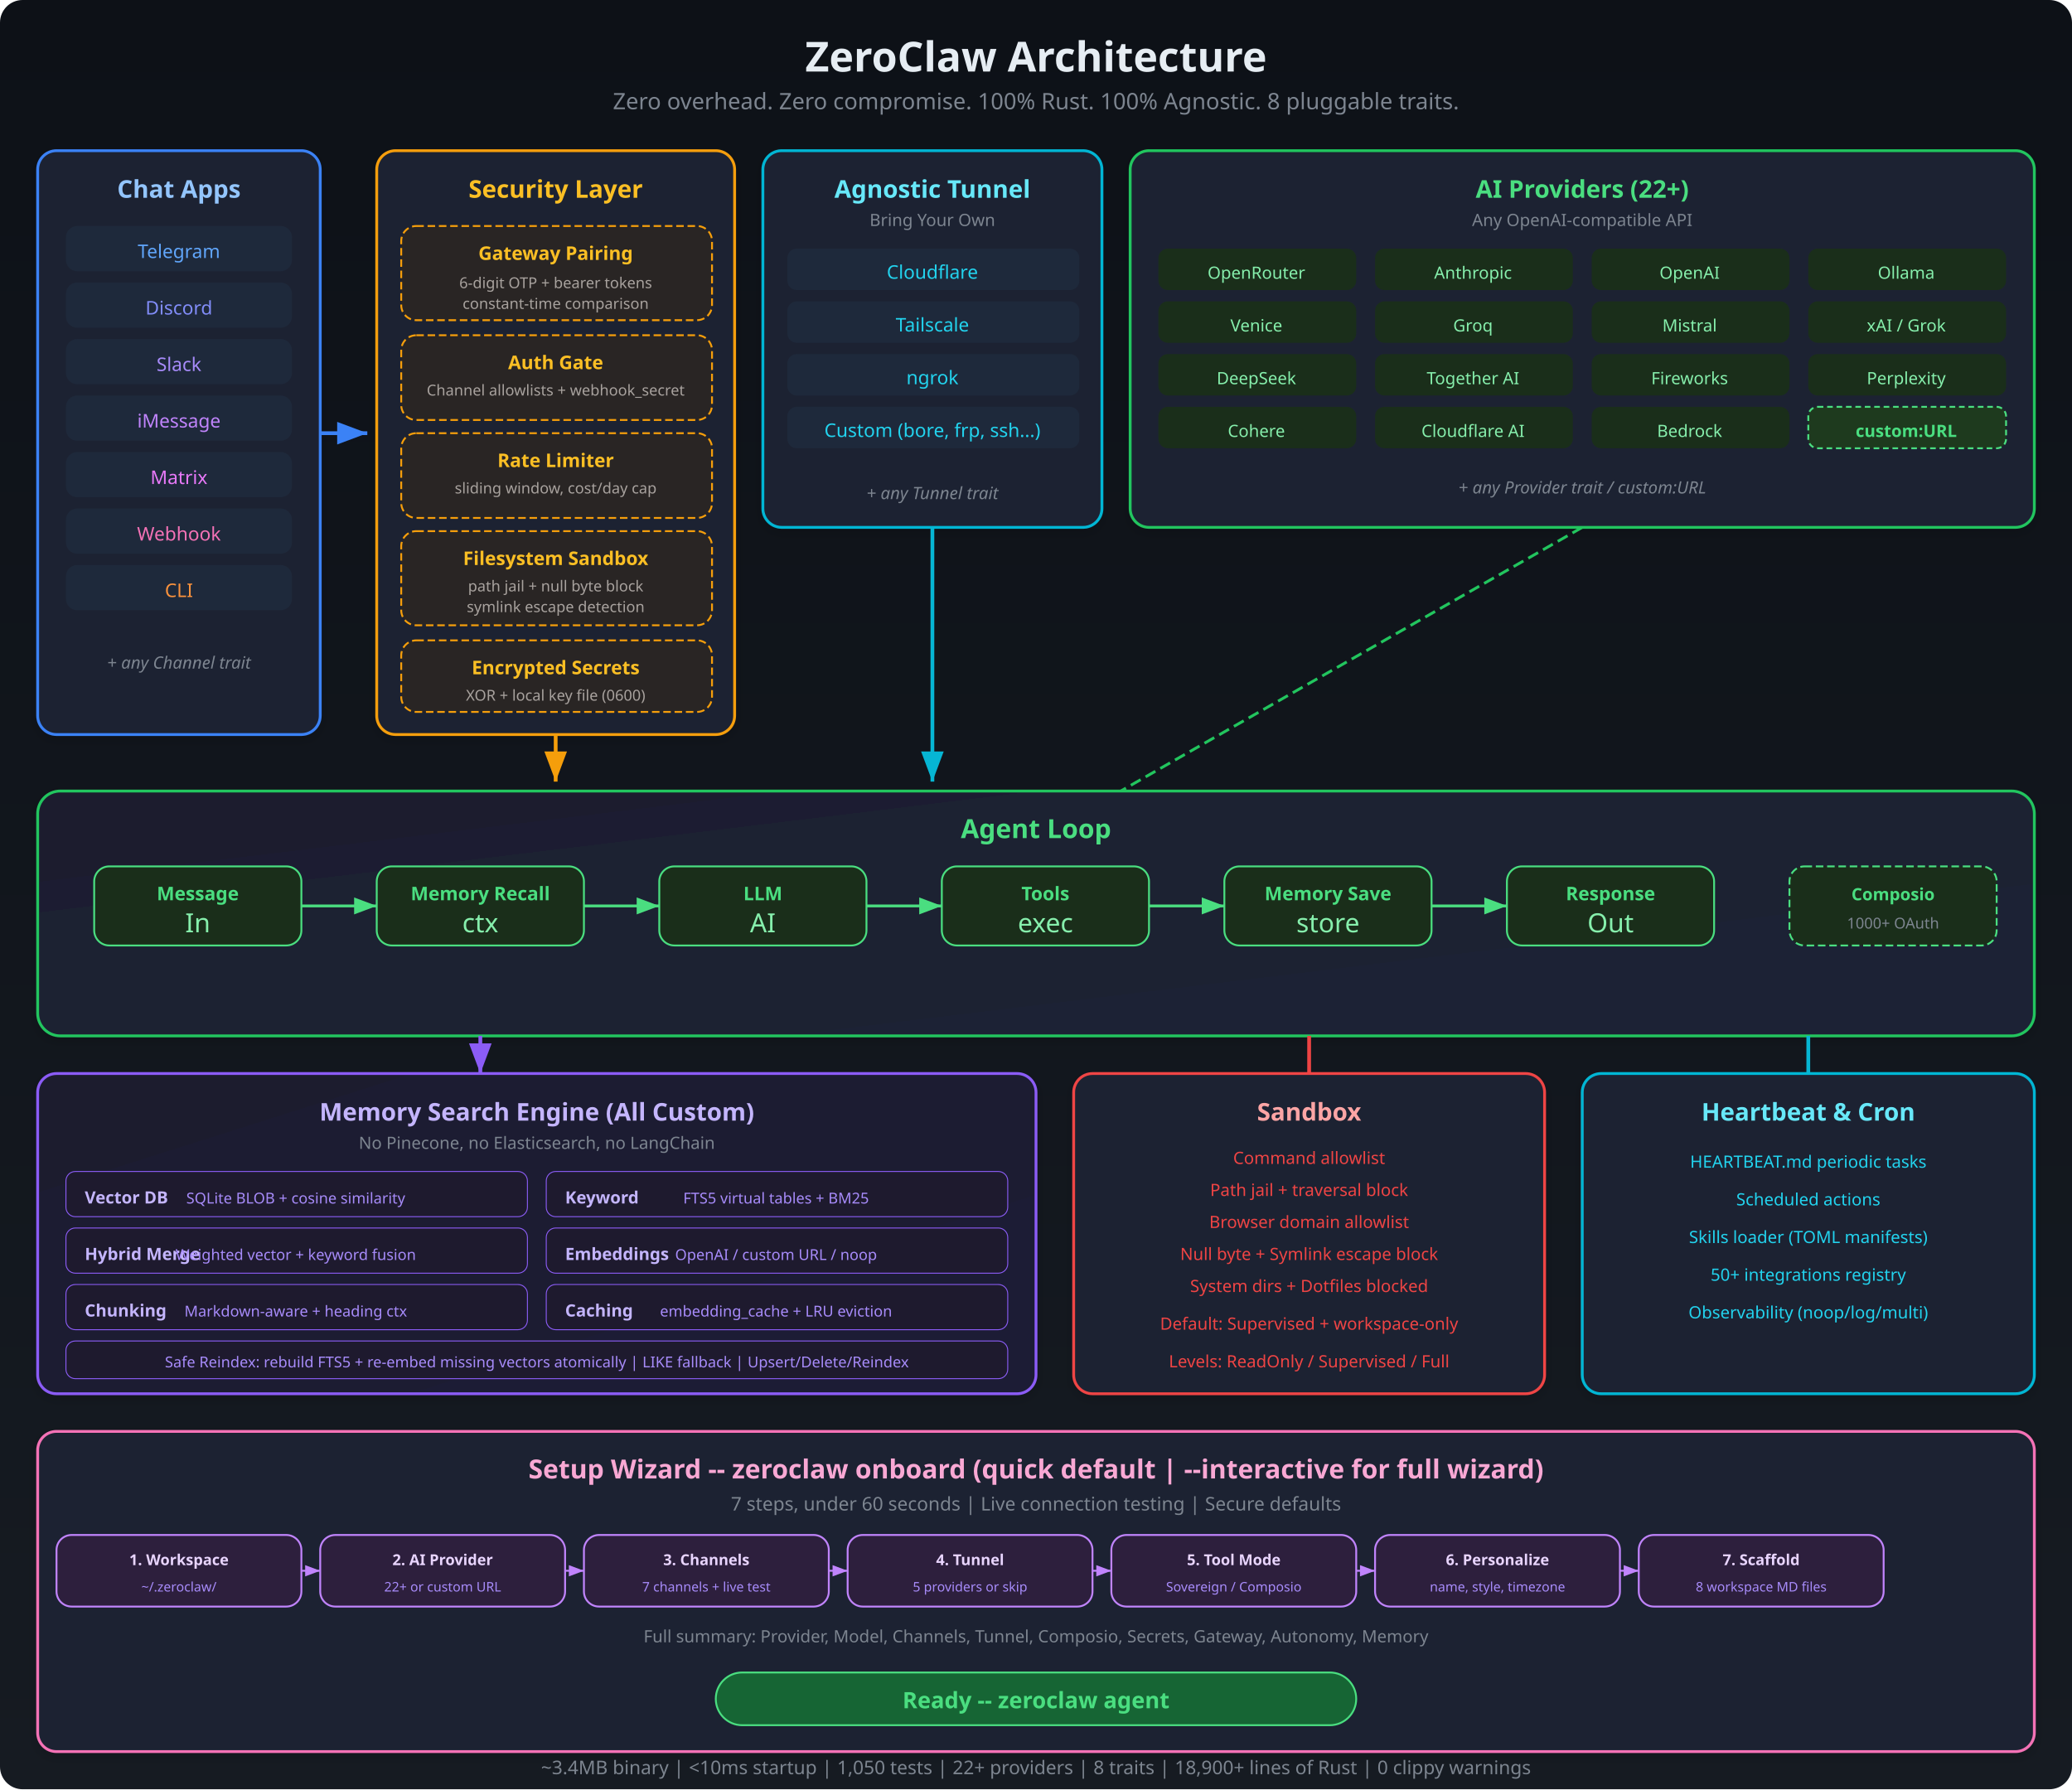
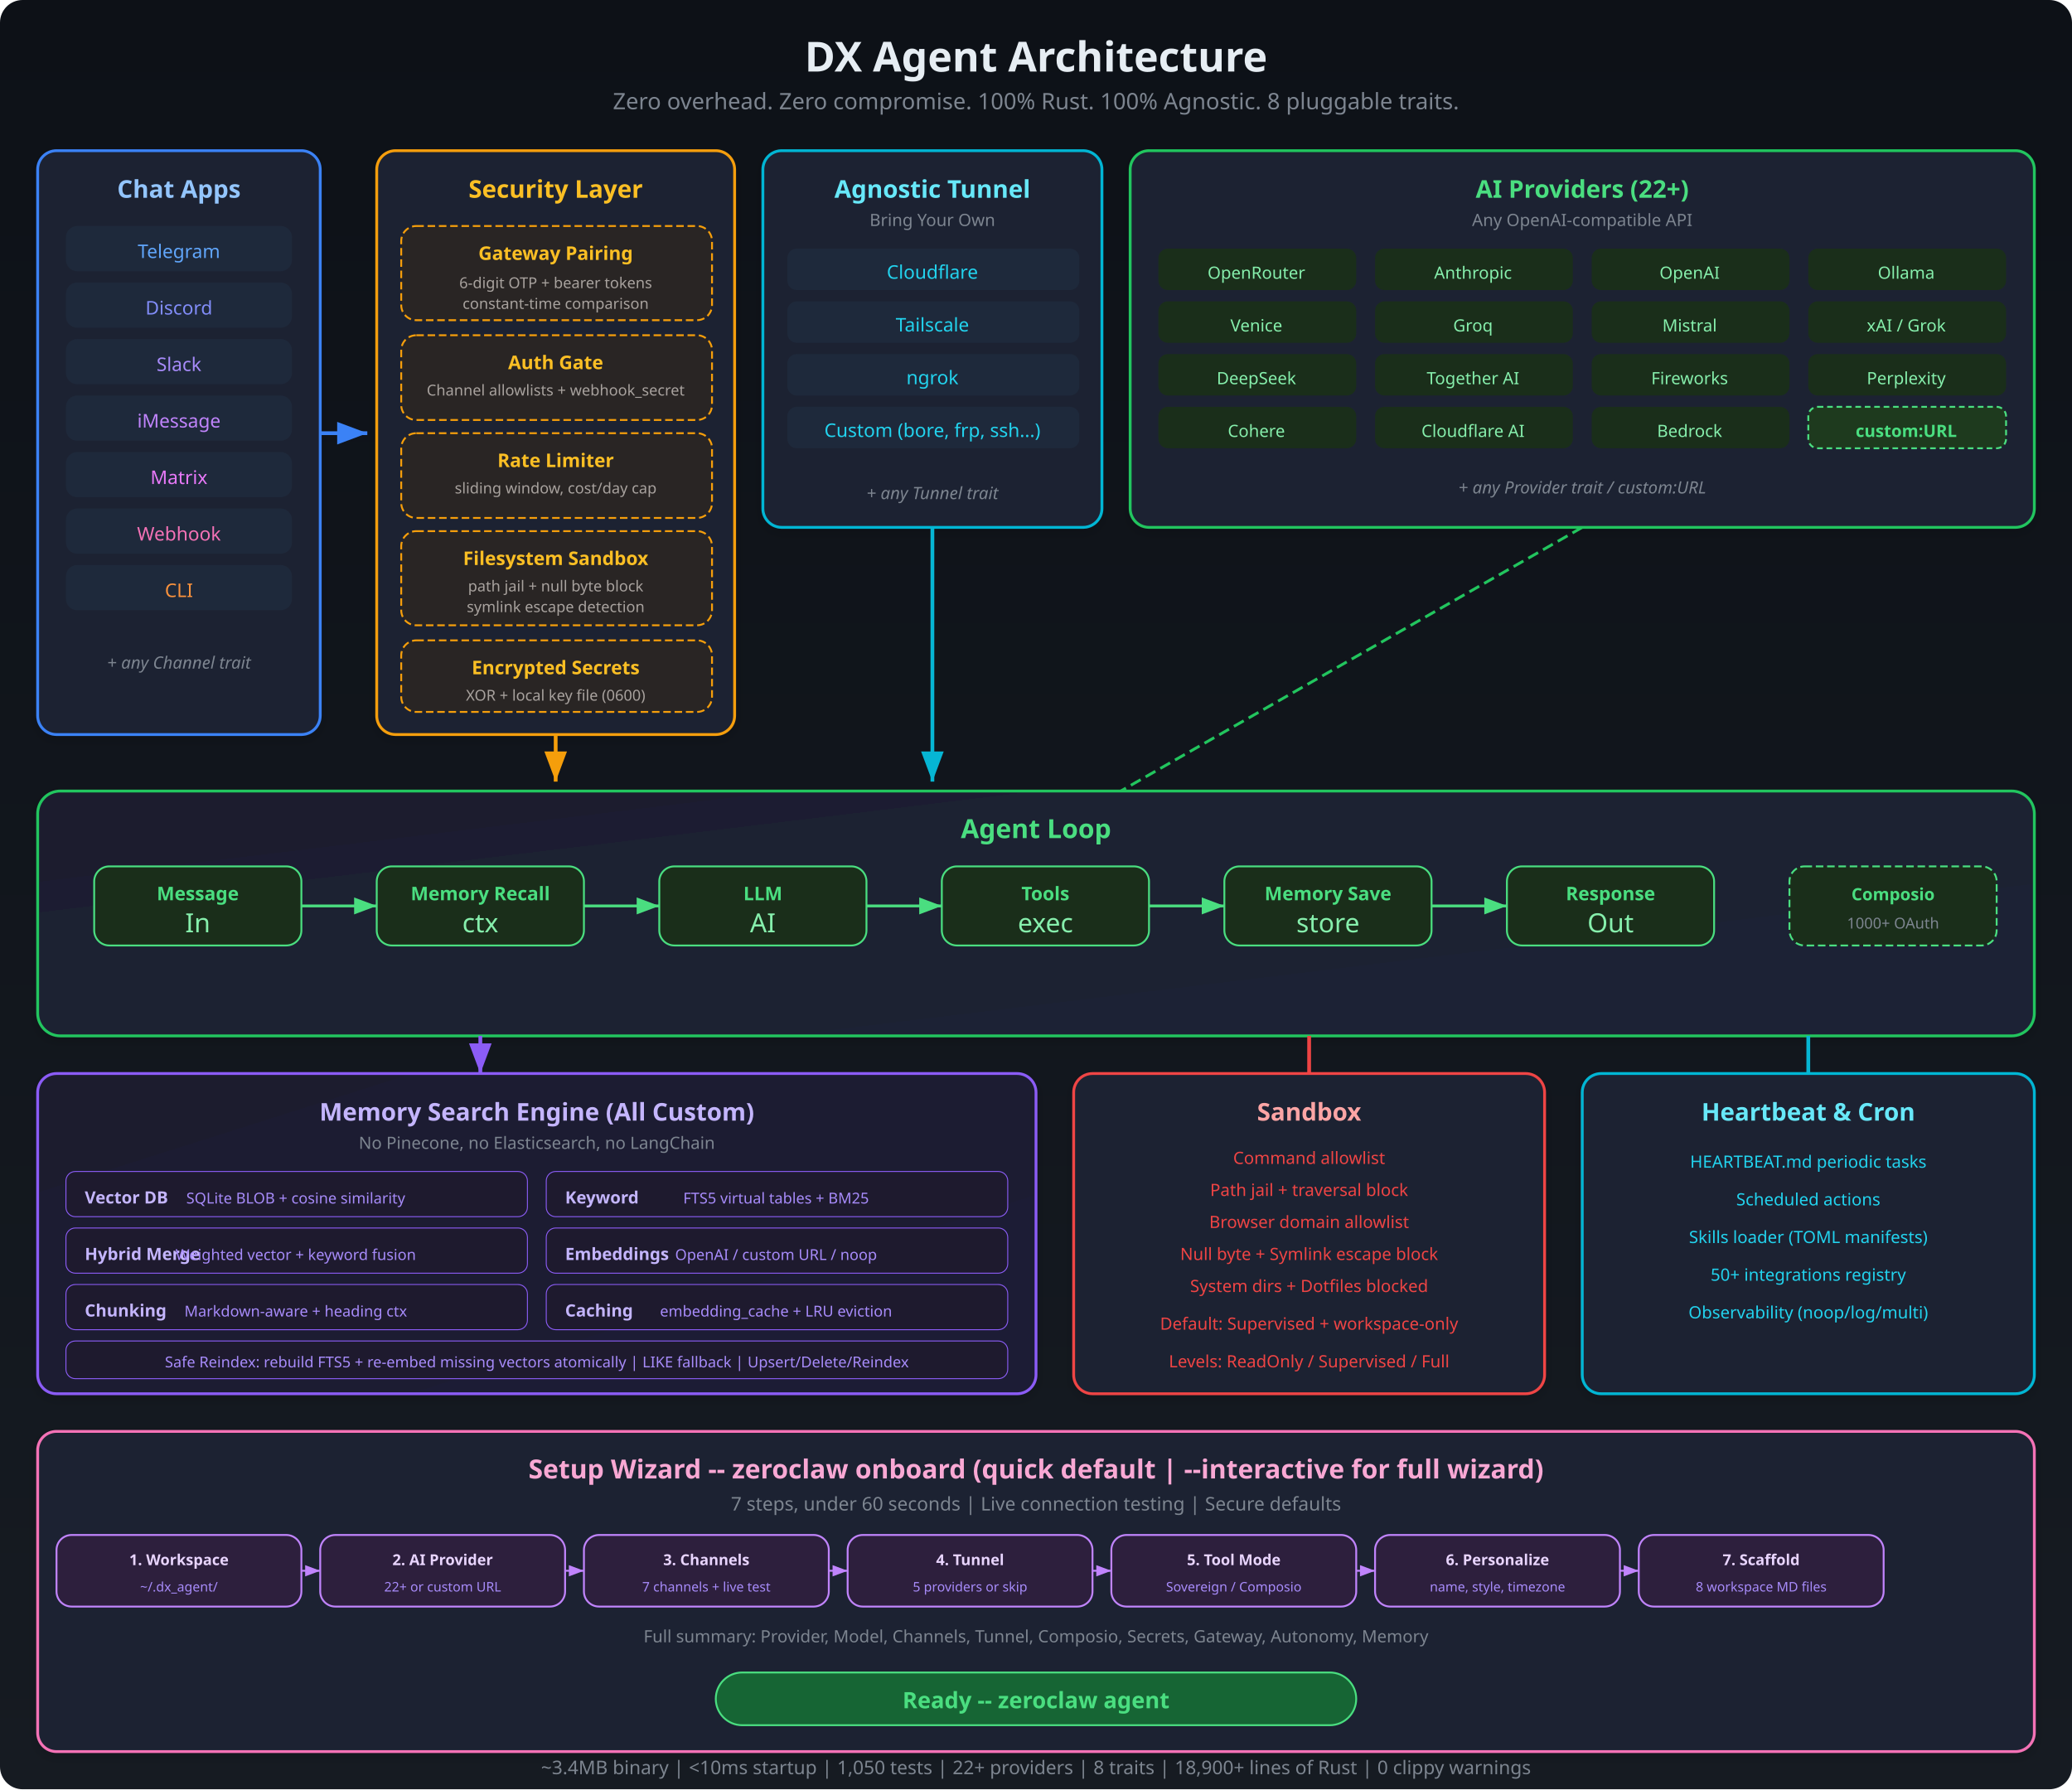
<svg xmlns="http://www.w3.org/2000/svg" viewBox="0 0 1100 950" font-family="'Segoe UI', system-ui, -apple-system, sans-serif">
  <defs>
    <filter id="shadow" x="-4%" y="-4%" width="108%" height="108%">
      <feDropShadow dx="0" dy="2" stdDeviation="3" flood-opacity="0.15" />
    </filter>
    <linearGradient id="bgGrad" x1="0" y1="0" x2="0" y2="1">
      <stop offset="0%" stop-color="#0d1117" />
      <stop offset="100%" stop-color="#161b22" />
    </linearGradient>
    <linearGradient id="agentGrad" x1="0" y1="0" x2="1" y2="1">
      <stop offset="0%" stop-color="#1a1e2e" />
      <stop offset="100%" stop-color="#1e2436" />
    </linearGradient>
    <linearGradient id="memGrad" x1="0" y1="0" x2="1" y2="1">
      <stop offset="0%" stop-color="#1a1a2e" />
      <stop offset="100%" stop-color="#1e1e36" />
    </linearGradient>
    <marker id="arrowBlue" markerWidth="8" markerHeight="6" refX="8" refY="3" orient="auto">
      <path d="M0,0 L8,3 L0,6" fill="#3b82f6" />
    </marker>
    <marker id="arrowAmber" markerWidth="8" markerHeight="6" refX="8" refY="3" orient="auto">
      <path d="M0,0 L8,3 L0,6" fill="#f59e0b" />
    </marker>
    <marker id="arrowGreen" markerWidth="8" markerHeight="6" refX="8" refY="3" orient="auto">
      <path d="M0,0 L8,3 L0,6" fill="#4ade80" />
    </marker>
    <marker id="arrowCyan" markerWidth="8" markerHeight="6" refX="8" refY="3" orient="auto">
      <path d="M0,0 L8,3 L0,6" fill="#06b6d4" />
    </marker>
    <marker id="arrowPurple" markerWidth="8" markerHeight="6" refX="8" refY="3" orient="auto">
      <path d="M0,0 L8,3 L0,6" fill="#c084fc" />
    </marker>
    <marker id="arrowViolet" markerWidth="8" markerHeight="6" refX="8" refY="3" orient="auto">
      <path d="M0,0 L8,3 L0,6" fill="#8b5cf6" />
    </marker>
  </defs>
  <rect width="1100" height="950" rx="12" fill="url(#bgGrad)" />
-   <text x="550" y="38" text-anchor="middle" fill="#e6edf3" font-size="22" font-weight="700">ZeroClaw Architecture</text>
+   <text x="550" y="38" text-anchor="middle" fill="#e6edf3" font-size="22" font-weight="700">DX Agent Architecture</text>
  <text x="550" y="58" text-anchor="middle" fill="#7d8590" font-size="12">Zero overhead. Zero compromise. 100% Rust. 100% Agnostic. 8 pluggable traits.</text>
  <rect x="20" y="80" width="150" height="310" rx="10" fill="#1c2333" stroke="#3b82f6" stroke-width="1.5" filter="url(#shadow)" />
  <text x="95" y="105" text-anchor="middle" fill="#93c5fd" font-size="13" font-weight="600">Chat Apps</text>
  <rect x="35" y="120" width="120" height="24" rx="6" fill="#1e293b" />
  <text x="95" y="137" text-anchor="middle" fill="#60a5fa" font-size="10">Telegram</text>
  <rect x="35" y="150" width="120" height="24" rx="6" fill="#1e293b" />
  <text x="95" y="167" text-anchor="middle" fill="#818cf8" font-size="10">Discord</text>
  <rect x="35" y="180" width="120" height="24" rx="6" fill="#1e293b" />
  <text x="95" y="197" text-anchor="middle" fill="#a78bfa" font-size="10">Slack</text>
  <rect x="35" y="210" width="120" height="24" rx="6" fill="#1e293b" />
  <text x="95" y="227" text-anchor="middle" fill="#c084fc" font-size="10">iMessage</text>
  <rect x="35" y="240" width="120" height="24" rx="6" fill="#1e293b" />
  <text x="95" y="257" text-anchor="middle" fill="#e879f9" font-size="10">Matrix</text>
  <rect x="35" y="270" width="120" height="24" rx="6" fill="#1e293b" />
  <text x="95" y="287" text-anchor="middle" fill="#f472b6" font-size="10">Webhook</text>
  <rect x="35" y="300" width="120" height="24" rx="6" fill="#1e293b" />
  <text x="95" y="317" text-anchor="middle" fill="#fb923c" font-size="10">CLI</text>
  <text x="95" y="355" text-anchor="middle" fill="#7d8590" font-size="9" font-style="italic">+ any Channel trait</text>
  <line x1="170" y1="230" x2="195" y2="230" stroke="#3b82f6" stroke-width="2" marker-end="url(#arrowBlue)" />
  <rect x="200" y="80" width="190" height="310" rx="10" fill="#1c2333" stroke="#f59e0b" stroke-width="1.5" filter="url(#shadow)" />
  <text x="295" y="105" text-anchor="middle" fill="#fbbf24" font-size="13" font-weight="600">Security Layer</text>
  <rect x="213" y="120" width="165" height="50" rx="8" fill="#292524" stroke="#f59e0b" stroke-width="1" stroke-dasharray="4,2" />
  <text x="295" y="138" text-anchor="middle" fill="#fbbf24" font-size="10" font-weight="600">Gateway Pairing</text>
  <text x="295" y="153" text-anchor="middle" fill="#a8a29e" font-size="8">6-digit OTP + bearer tokens</text>
  <text x="295" y="164" text-anchor="middle" fill="#a8a29e" font-size="8">constant-time comparison</text>
  <rect x="213" y="178" width="165" height="45" rx="8" fill="#292524" stroke="#f59e0b" stroke-width="1" stroke-dasharray="4,2" />
  <text x="295" y="196" text-anchor="middle" fill="#fbbf24" font-size="10" font-weight="600">Auth Gate</text>
  <text x="295" y="210" text-anchor="middle" fill="#a8a29e" font-size="8">Channel allowlists + webhook_secret</text>
  <rect x="213" y="230" width="165" height="45" rx="8" fill="#292524" stroke="#f59e0b" stroke-width="1" stroke-dasharray="4,2" />
  <text x="295" y="248" text-anchor="middle" fill="#fbbf24" font-size="10" font-weight="600">Rate Limiter</text>
  <text x="295" y="262" text-anchor="middle" fill="#a8a29e" font-size="8">sliding window, cost/day cap</text>
  <rect x="213" y="282" width="165" height="50" rx="8" fill="#292524" stroke="#f59e0b" stroke-width="1" stroke-dasharray="4,2" />
  <text x="295" y="300" text-anchor="middle" fill="#fbbf24" font-size="10" font-weight="600">Filesystem Sandbox</text>
  <text x="295" y="314" text-anchor="middle" fill="#a8a29e" font-size="8">path jail + null byte block</text>
  <text x="295" y="325" text-anchor="middle" fill="#a8a29e" font-size="8">symlink escape detection</text>
  <rect x="213" y="340" width="165" height="38" rx="8" fill="#292524" stroke="#f59e0b" stroke-width="1" stroke-dasharray="4,2" />
  <text x="295" y="358" text-anchor="middle" fill="#fbbf24" font-size="10" font-weight="600">Encrypted Secrets</text>
  <text x="295" y="372" text-anchor="middle" fill="#a8a29e" font-size="8">XOR + local key file (0600)</text>
  <line x1="295" y1="390" x2="295" y2="415" stroke="#f59e0b" stroke-width="2" marker-end="url(#arrowAmber)" />
  <rect x="405" y="80" width="180" height="200" rx="10" fill="#1c2333" stroke="#06b6d4" stroke-width="1.5" filter="url(#shadow)" />
  <text x="495" y="105" text-anchor="middle" fill="#67e8f9" font-size="13" font-weight="600">Agnostic Tunnel</text>
  <text x="495" y="120" text-anchor="middle" fill="#7d8590" font-size="9">Bring Your Own</text>
  <rect x="418" y="132" width="155" height="22" rx="5" fill="#1e293b" />
  <text x="495" y="148" text-anchor="middle" fill="#22d3ee" font-size="10">Cloudflare</text>
  <rect x="418" y="160" width="155" height="22" rx="5" fill="#1e293b" />
  <text x="495" y="176" text-anchor="middle" fill="#22d3ee" font-size="10">Tailscale</text>
  <rect x="418" y="188" width="155" height="22" rx="5" fill="#1e293b" />
  <text x="495" y="204" text-anchor="middle" fill="#22d3ee" font-size="10">ngrok</text>
  <rect x="418" y="216" width="155" height="22" rx="5" fill="#1e293b" />
  <text x="495" y="232" text-anchor="middle" fill="#22d3ee" font-size="10">Custom (bore, frp, ssh...)</text>
  <text x="495" y="265" text-anchor="middle" fill="#7d8590" font-size="9" font-style="italic">+ any Tunnel trait</text>
  <line x1="495" y1="280" x2="495" y2="415" stroke="#06b6d4" stroke-width="2" marker-end="url(#arrowCyan)" />
  <rect x="600" y="80" width="480" height="200" rx="10" fill="#1c2333" stroke="#22c55e" stroke-width="1.5" filter="url(#shadow)" />
  <text x="840" y="105" text-anchor="middle" fill="#4ade80" font-size="13" font-weight="600">AI Providers (22+)</text>
  <text x="840" y="120" text-anchor="middle" fill="#7d8590" font-size="9">Any OpenAI-compatible API</text>
  <rect x="615" y="132" width="105" height="22" rx="5" fill="#1a2e1a" />
  <text x="667" y="148" text-anchor="middle" fill="#86efac" font-size="9">OpenRouter</text>
  <rect x="730" y="132" width="105" height="22" rx="5" fill="#1a2e1a" />
  <text x="782" y="148" text-anchor="middle" fill="#86efac" font-size="9">Anthropic</text>
  <rect x="845" y="132" width="105" height="22" rx="5" fill="#1a2e1a" />
  <text x="897" y="148" text-anchor="middle" fill="#86efac" font-size="9">OpenAI</text>
  <rect x="960" y="132" width="105" height="22" rx="5" fill="#1a2e1a" />
  <text x="1012" y="148" text-anchor="middle" fill="#86efac" font-size="9">Ollama</text>
  <rect x="615" y="160" width="105" height="22" rx="5" fill="#1a2e1a" />
  <text x="667" y="176" text-anchor="middle" fill="#86efac" font-size="9">Venice</text>
  <rect x="730" y="160" width="105" height="22" rx="5" fill="#1a2e1a" />
  <text x="782" y="176" text-anchor="middle" fill="#86efac" font-size="9">Groq</text>
  <rect x="845" y="160" width="105" height="22" rx="5" fill="#1a2e1a" />
  <text x="897" y="176" text-anchor="middle" fill="#86efac" font-size="9">Mistral</text>
  <rect x="960" y="160" width="105" height="22" rx="5" fill="#1a2e1a" />
  <text x="1012" y="176" text-anchor="middle" fill="#86efac" font-size="9">xAI / Grok</text>
  <rect x="615" y="188" width="105" height="22" rx="5" fill="#1a2e1a" />
  <text x="667" y="204" text-anchor="middle" fill="#86efac" font-size="9">DeepSeek</text>
  <rect x="730" y="188" width="105" height="22" rx="5" fill="#1a2e1a" />
  <text x="782" y="204" text-anchor="middle" fill="#86efac" font-size="9">Together AI</text>
  <rect x="845" y="188" width="105" height="22" rx="5" fill="#1a2e1a" />
  <text x="897" y="204" text-anchor="middle" fill="#86efac" font-size="9">Fireworks</text>
  <rect x="960" y="188" width="105" height="22" rx="5" fill="#1a2e1a" />
  <text x="1012" y="204" text-anchor="middle" fill="#86efac" font-size="9">Perplexity</text>
  <rect x="615" y="216" width="105" height="22" rx="5" fill="#1a2e1a" />
  <text x="667" y="232" text-anchor="middle" fill="#86efac" font-size="9">Cohere</text>
  <rect x="730" y="216" width="105" height="22" rx="5" fill="#1a2e1a" />
  <text x="782" y="232" text-anchor="middle" fill="#86efac" font-size="9">Cloudflare AI</text>
  <rect x="845" y="216" width="105" height="22" rx="5" fill="#1a2e1a" />
  <text x="897" y="232" text-anchor="middle" fill="#86efac" font-size="9">Bedrock</text>
  <rect x="960" y="216" width="105" height="22" rx="5" fill="#1e3a1e" stroke="#4ade80" stroke-width="1" stroke-dasharray="3,2" />
  <text x="1012" y="232" text-anchor="middle" fill="#4ade80" font-size="9" font-weight="600">custom:URL</text>
  <text x="840" y="262" text-anchor="middle" fill="#7d8590" font-size="9" font-style="italic">+ any Provider trait / custom:URL</text>
  <line x1="840" y1="280" x2="560" y2="440" stroke="#22c55e" stroke-width="1.5" stroke-dasharray="6,3" marker-end="url(#arrowGreen)" />
  <rect x="20" y="420" width="1060" height="130" rx="12" fill="url(#agentGrad)" stroke="#22c55e" stroke-width="1.5" filter="url(#shadow)" />
  <text x="550" y="445" text-anchor="middle" fill="#4ade80" font-size="14" font-weight="700">Agent Loop</text>
  <rect x="50" y="460" width="110" height="42" rx="8" fill="#1a2e1a" stroke="#4ade80" stroke-width="1" />
  <text x="105" y="478" text-anchor="middle" fill="#4ade80" font-size="10" font-weight="600">Message</text>
  <text x="105" y="495" text-anchor="middle" fill="#86efac" font-size="14">In</text>
  <rect x="200" y="460" width="110" height="42" rx="8" fill="#1a2e1a" stroke="#4ade80" stroke-width="1" />
  <text x="255" y="478" text-anchor="middle" fill="#4ade80" font-size="10" font-weight="600">Memory Recall</text>
  <text x="255" y="495" text-anchor="middle" fill="#86efac" font-size="14">ctx</text>
  <rect x="350" y="460" width="110" height="42" rx="8" fill="#1a2e1a" stroke="#4ade80" stroke-width="1" />
  <text x="405" y="478" text-anchor="middle" fill="#4ade80" font-size="10" font-weight="600">LLM</text>
  <text x="405" y="495" text-anchor="middle" fill="#86efac" font-size="14">AI</text>
  <rect x="500" y="460" width="110" height="42" rx="8" fill="#1a2e1a" stroke="#4ade80" stroke-width="1" />
  <text x="555" y="478" text-anchor="middle" fill="#4ade80" font-size="10" font-weight="600">Tools</text>
  <text x="555" y="495" text-anchor="middle" fill="#86efac" font-size="14">exec</text>
  <rect x="650" y="460" width="110" height="42" rx="8" fill="#1a2e1a" stroke="#4ade80" stroke-width="1" />
  <text x="705" y="478" text-anchor="middle" fill="#4ade80" font-size="10" font-weight="600">Memory Save</text>
  <text x="705" y="495" text-anchor="middle" fill="#86efac" font-size="14">store</text>
  <rect x="800" y="460" width="110" height="42" rx="8" fill="#1a2e1a" stroke="#4ade80" stroke-width="1" />
  <text x="855" y="478" text-anchor="middle" fill="#4ade80" font-size="10" font-weight="600">Response</text>
  <text x="855" y="495" text-anchor="middle" fill="#86efac" font-size="14">Out</text>
  <rect x="950" y="460" width="110" height="42" rx="8" fill="#1a2e1a" stroke="#4ade80" stroke-width="1" stroke-dasharray="4,2" />
  <text x="1005" y="478" text-anchor="middle" fill="#4ade80" font-size="9" font-weight="600">Composio</text>
  <text x="1005" y="493" text-anchor="middle" fill="#7d8590" font-size="8">1000+ OAuth</text>
  <line x1="160" y1="481" x2="200" y2="481" stroke="#4ade80" stroke-width="1.5" marker-end="url(#arrowGreen)" />
  <line x1="310" y1="481" x2="350" y2="481" stroke="#4ade80" stroke-width="1.5" marker-end="url(#arrowGreen)" />
  <line x1="460" y1="481" x2="500" y2="481" stroke="#4ade80" stroke-width="1.5" marker-end="url(#arrowGreen)" />
  <line x1="610" y1="481" x2="650" y2="481" stroke="#4ade80" stroke-width="1.5" marker-end="url(#arrowGreen)" />
  <line x1="760" y1="481" x2="800" y2="481" stroke="#4ade80" stroke-width="1.5" marker-end="url(#arrowGreen)" />
  <rect x="20" y="570" width="530" height="170" rx="10" fill="url(#memGrad)" stroke="#8b5cf6" stroke-width="1.5" filter="url(#shadow)" />
  <text x="285" y="595" text-anchor="middle" fill="#c4b5fd" font-size="13" font-weight="700">Memory Search Engine (All Custom)</text>
  <text x="285" y="610" text-anchor="middle" fill="#7d8590" font-size="9">No Pinecone, no Elasticsearch, no LangChain</text>
  <rect x="35" y="622" width="245" height="24" rx="5" fill="#1e1a2e" stroke="#8b5cf6" stroke-width="0.5" />
  <text x="45" y="639" fill="#c4b5fd" font-size="9" font-weight="600">Vector DB</text>
  <text x="157" y="639" text-anchor="middle" fill="#a78bfa" font-size="8">SQLite BLOB + cosine similarity</text>
  <rect x="290" y="622" width="245" height="24" rx="5" fill="#1e1a2e" stroke="#8b5cf6" stroke-width="0.5" />
  <text x="300" y="639" fill="#c4b5fd" font-size="9" font-weight="600">Keyword</text>
  <text x="412" y="639" text-anchor="middle" fill="#a78bfa" font-size="8">FTS5 virtual tables + BM25</text>
  <rect x="35" y="652" width="245" height="24" rx="5" fill="#1e1a2e" stroke="#8b5cf6" stroke-width="0.5" />
  <text x="45" y="669" fill="#c4b5fd" font-size="9" font-weight="600">Hybrid Merge</text>
  <text x="157" y="669" text-anchor="middle" fill="#a78bfa" font-size="8">Weighted vector + keyword fusion</text>
  <rect x="290" y="652" width="245" height="24" rx="5" fill="#1e1a2e" stroke="#8b5cf6" stroke-width="0.5" />
  <text x="300" y="669" fill="#c4b5fd" font-size="9" font-weight="600">Embeddings</text>
  <text x="412" y="669" text-anchor="middle" fill="#a78bfa" font-size="8">OpenAI / custom URL / noop</text>
  <rect x="35" y="682" width="245" height="24" rx="5" fill="#1e1a2e" stroke="#8b5cf6" stroke-width="0.5" />
  <text x="45" y="699" fill="#c4b5fd" font-size="9" font-weight="600">Chunking</text>
  <text x="157" y="699" text-anchor="middle" fill="#a78bfa" font-size="8">Markdown-aware + heading ctx</text>
  <rect x="290" y="682" width="245" height="24" rx="5" fill="#1e1a2e" stroke="#8b5cf6" stroke-width="0.5" />
  <text x="300" y="699" fill="#c4b5fd" font-size="9" font-weight="600">Caching</text>
  <text x="412" y="699" text-anchor="middle" fill="#a78bfa" font-size="8">embedding_cache + LRU eviction</text>
  <rect x="35" y="712" width="500" height="20" rx="5" fill="#1e1a2e" stroke="#8b5cf6" stroke-width="0.5" />
  <text x="285" y="726" text-anchor="middle" fill="#a78bfa" font-size="8">Safe Reindex: rebuild FTS5 + re-embed missing vectors atomically | LIKE fallback | Upsert/Delete/Reindex</text>
  <line x1="255" y1="550" x2="255" y2="570" stroke="#8b5cf6" stroke-width="2" marker-end="url(#arrowViolet)" />
  <rect x="570" y="570" width="250" height="170" rx="10" fill="#1c2333" stroke="#ef4444" stroke-width="1.5" filter="url(#shadow)" />
  <text x="695" y="595" text-anchor="middle" fill="#fca5a5" font-size="13" font-weight="600">Sandbox</text>
  <text x="695" y="618" text-anchor="middle" fill="#ef4444" font-size="9">Command allowlist</text>
  <text x="695" y="635" text-anchor="middle" fill="#ef4444" font-size="9">Path jail + traversal block</text>
  <text x="695" y="652" text-anchor="middle" fill="#ef4444" font-size="9">Browser domain allowlist</text>
  <text x="695" y="669" text-anchor="middle" fill="#ef4444" font-size="9">Null byte + Symlink escape block</text>
  <text x="695" y="686" text-anchor="middle" fill="#ef4444" font-size="9">System dirs + Dotfiles blocked</text>
  <text x="695" y="706" text-anchor="middle" fill="#ef4444" font-size="9">Default: Supervised + workspace-only</text>
  <text x="695" y="726" text-anchor="middle" fill="#ef4444" font-size="9">Levels: ReadOnly / Supervised / Full</text>
  <line x1="695" y1="550" x2="695" y2="570" stroke="#ef4444" stroke-width="2" />
  <rect x="840" y="570" width="240" height="170" rx="10" fill="#1c2333" stroke="#06b6d4" stroke-width="1.5" filter="url(#shadow)" />
  <text x="960" y="595" text-anchor="middle" fill="#67e8f9" font-size="13" font-weight="600">Heartbeat &amp; Cron</text>
  <text x="960" y="620" text-anchor="middle" fill="#22d3ee" font-size="9">HEARTBEAT.md periodic tasks</text>
  <text x="960" y="640" text-anchor="middle" fill="#22d3ee" font-size="9">Scheduled actions</text>
  <text x="960" y="660" text-anchor="middle" fill="#22d3ee" font-size="9">Skills loader (TOML manifests)</text>
  <text x="960" y="680" text-anchor="middle" fill="#22d3ee" font-size="9">50+ integrations registry</text>
  <text x="960" y="700" text-anchor="middle" fill="#22d3ee" font-size="9">Observability (noop/log/multi)</text>
  <line x1="960" y1="550" x2="960" y2="570" stroke="#06b6d4" stroke-width="2" />
  <rect x="20" y="760" width="1060" height="170" rx="10" fill="#1c2333" stroke="#f472b6" stroke-width="1.5" filter="url(#shadow)" />
  <text x="550" y="785" text-anchor="middle" fill="#f9a8d4" font-size="14" font-weight="700">Setup Wizard  --  zeroclaw onboard (quick default | --interactive for full wizard)</text>
  <text x="550" y="802" text-anchor="middle" fill="#7d8590" font-size="10">7 steps, under 60 seconds | Live connection testing | Secure defaults</text>
  <rect x="30" y="815" width="130" height="38" rx="8" fill="#2d1f3d" stroke="#c084fc" stroke-width="1" />
  <text x="95" y="831" text-anchor="middle" fill="#e9d5ff" font-size="8" font-weight="600">1. Workspace</text>
-   <text x="95" y="845" text-anchor="middle" fill="#a78bfa" font-size="7">~/.zeroclaw/</text>
+   <text x="95" y="845" text-anchor="middle" fill="#a78bfa" font-size="7">~/.dx_agent/</text>
  <rect x="170" y="815" width="130" height="38" rx="8" fill="#2d1f3d" stroke="#c084fc" stroke-width="1" />
  <text x="235" y="831" text-anchor="middle" fill="#e9d5ff" font-size="8" font-weight="600">2. AI Provider</text>
  <text x="235" y="845" text-anchor="middle" fill="#a78bfa" font-size="7">22+ or custom URL</text>
  <rect x="310" y="815" width="130" height="38" rx="8" fill="#2d1f3d" stroke="#c084fc" stroke-width="1" />
  <text x="375" y="831" text-anchor="middle" fill="#e9d5ff" font-size="8" font-weight="600">3. Channels</text>
  <text x="375" y="845" text-anchor="middle" fill="#a78bfa" font-size="7">7 channels + live test</text>
  <rect x="450" y="815" width="130" height="38" rx="8" fill="#2d1f3d" stroke="#c084fc" stroke-width="1" />
  <text x="515" y="831" text-anchor="middle" fill="#e9d5ff" font-size="8" font-weight="600">4. Tunnel</text>
  <text x="515" y="845" text-anchor="middle" fill="#a78bfa" font-size="7">5 providers or skip</text>
  <rect x="590" y="815" width="130" height="38" rx="8" fill="#2d1f3d" stroke="#c084fc" stroke-width="1" />
  <text x="655" y="831" text-anchor="middle" fill="#e9d5ff" font-size="8" font-weight="600">5. Tool Mode</text>
  <text x="655" y="845" text-anchor="middle" fill="#a78bfa" font-size="7">Sovereign / Composio</text>
  <rect x="730" y="815" width="130" height="38" rx="8" fill="#2d1f3d" stroke="#c084fc" stroke-width="1" />
  <text x="795" y="831" text-anchor="middle" fill="#e9d5ff" font-size="8" font-weight="600">6. Personalize</text>
  <text x="795" y="845" text-anchor="middle" fill="#a78bfa" font-size="7">name, style, timezone</text>
  <rect x="870" y="815" width="130" height="38" rx="8" fill="#2d1f3d" stroke="#c084fc" stroke-width="1" />
  <text x="935" y="831" text-anchor="middle" fill="#e9d5ff" font-size="8" font-weight="600">7. Scaffold</text>
  <text x="935" y="845" text-anchor="middle" fill="#a78bfa" font-size="7">8 workspace MD files</text>
  <line x1="160" y1="834" x2="170" y2="834" stroke="#c084fc" stroke-width="1" marker-end="url(#arrowPurple)" />
  <line x1="300" y1="834" x2="310" y2="834" stroke="#c084fc" stroke-width="1" marker-end="url(#arrowPurple)" />
  <line x1="440" y1="834" x2="450" y2="834" stroke="#c084fc" stroke-width="1" marker-end="url(#arrowPurple)" />
  <line x1="580" y1="834" x2="590" y2="834" stroke="#c084fc" stroke-width="1" marker-end="url(#arrowPurple)" />
  <line x1="720" y1="834" x2="730" y2="834" stroke="#c084fc" stroke-width="1" marker-end="url(#arrowPurple)" />
  <line x1="860" y1="834" x2="870" y2="834" stroke="#c084fc" stroke-width="1" marker-end="url(#arrowPurple)" />
  <text x="550" y="872" text-anchor="middle" fill="#7d8590" font-size="9">Full summary: Provider, Model, Channels, Tunnel, Composio, Secrets, Gateway, Autonomy, Memory</text>
  <rect x="380" y="888" width="340" height="28" rx="14" fill="#166534" stroke="#4ade80" stroke-width="1" />
  <text x="550" y="907" text-anchor="middle" fill="#4ade80" font-size="12" font-weight="600">Ready -- zeroclaw agent</text>
  <text x="550" y="942" text-anchor="middle" fill="#7d8590" font-size="10">~3.4MB binary  |  &lt;10ms startup  |  1,050 tests  |  22+ providers  |  8 traits  |  18,900+ lines of Rust  |  0 clippy warnings</text>
</svg>
